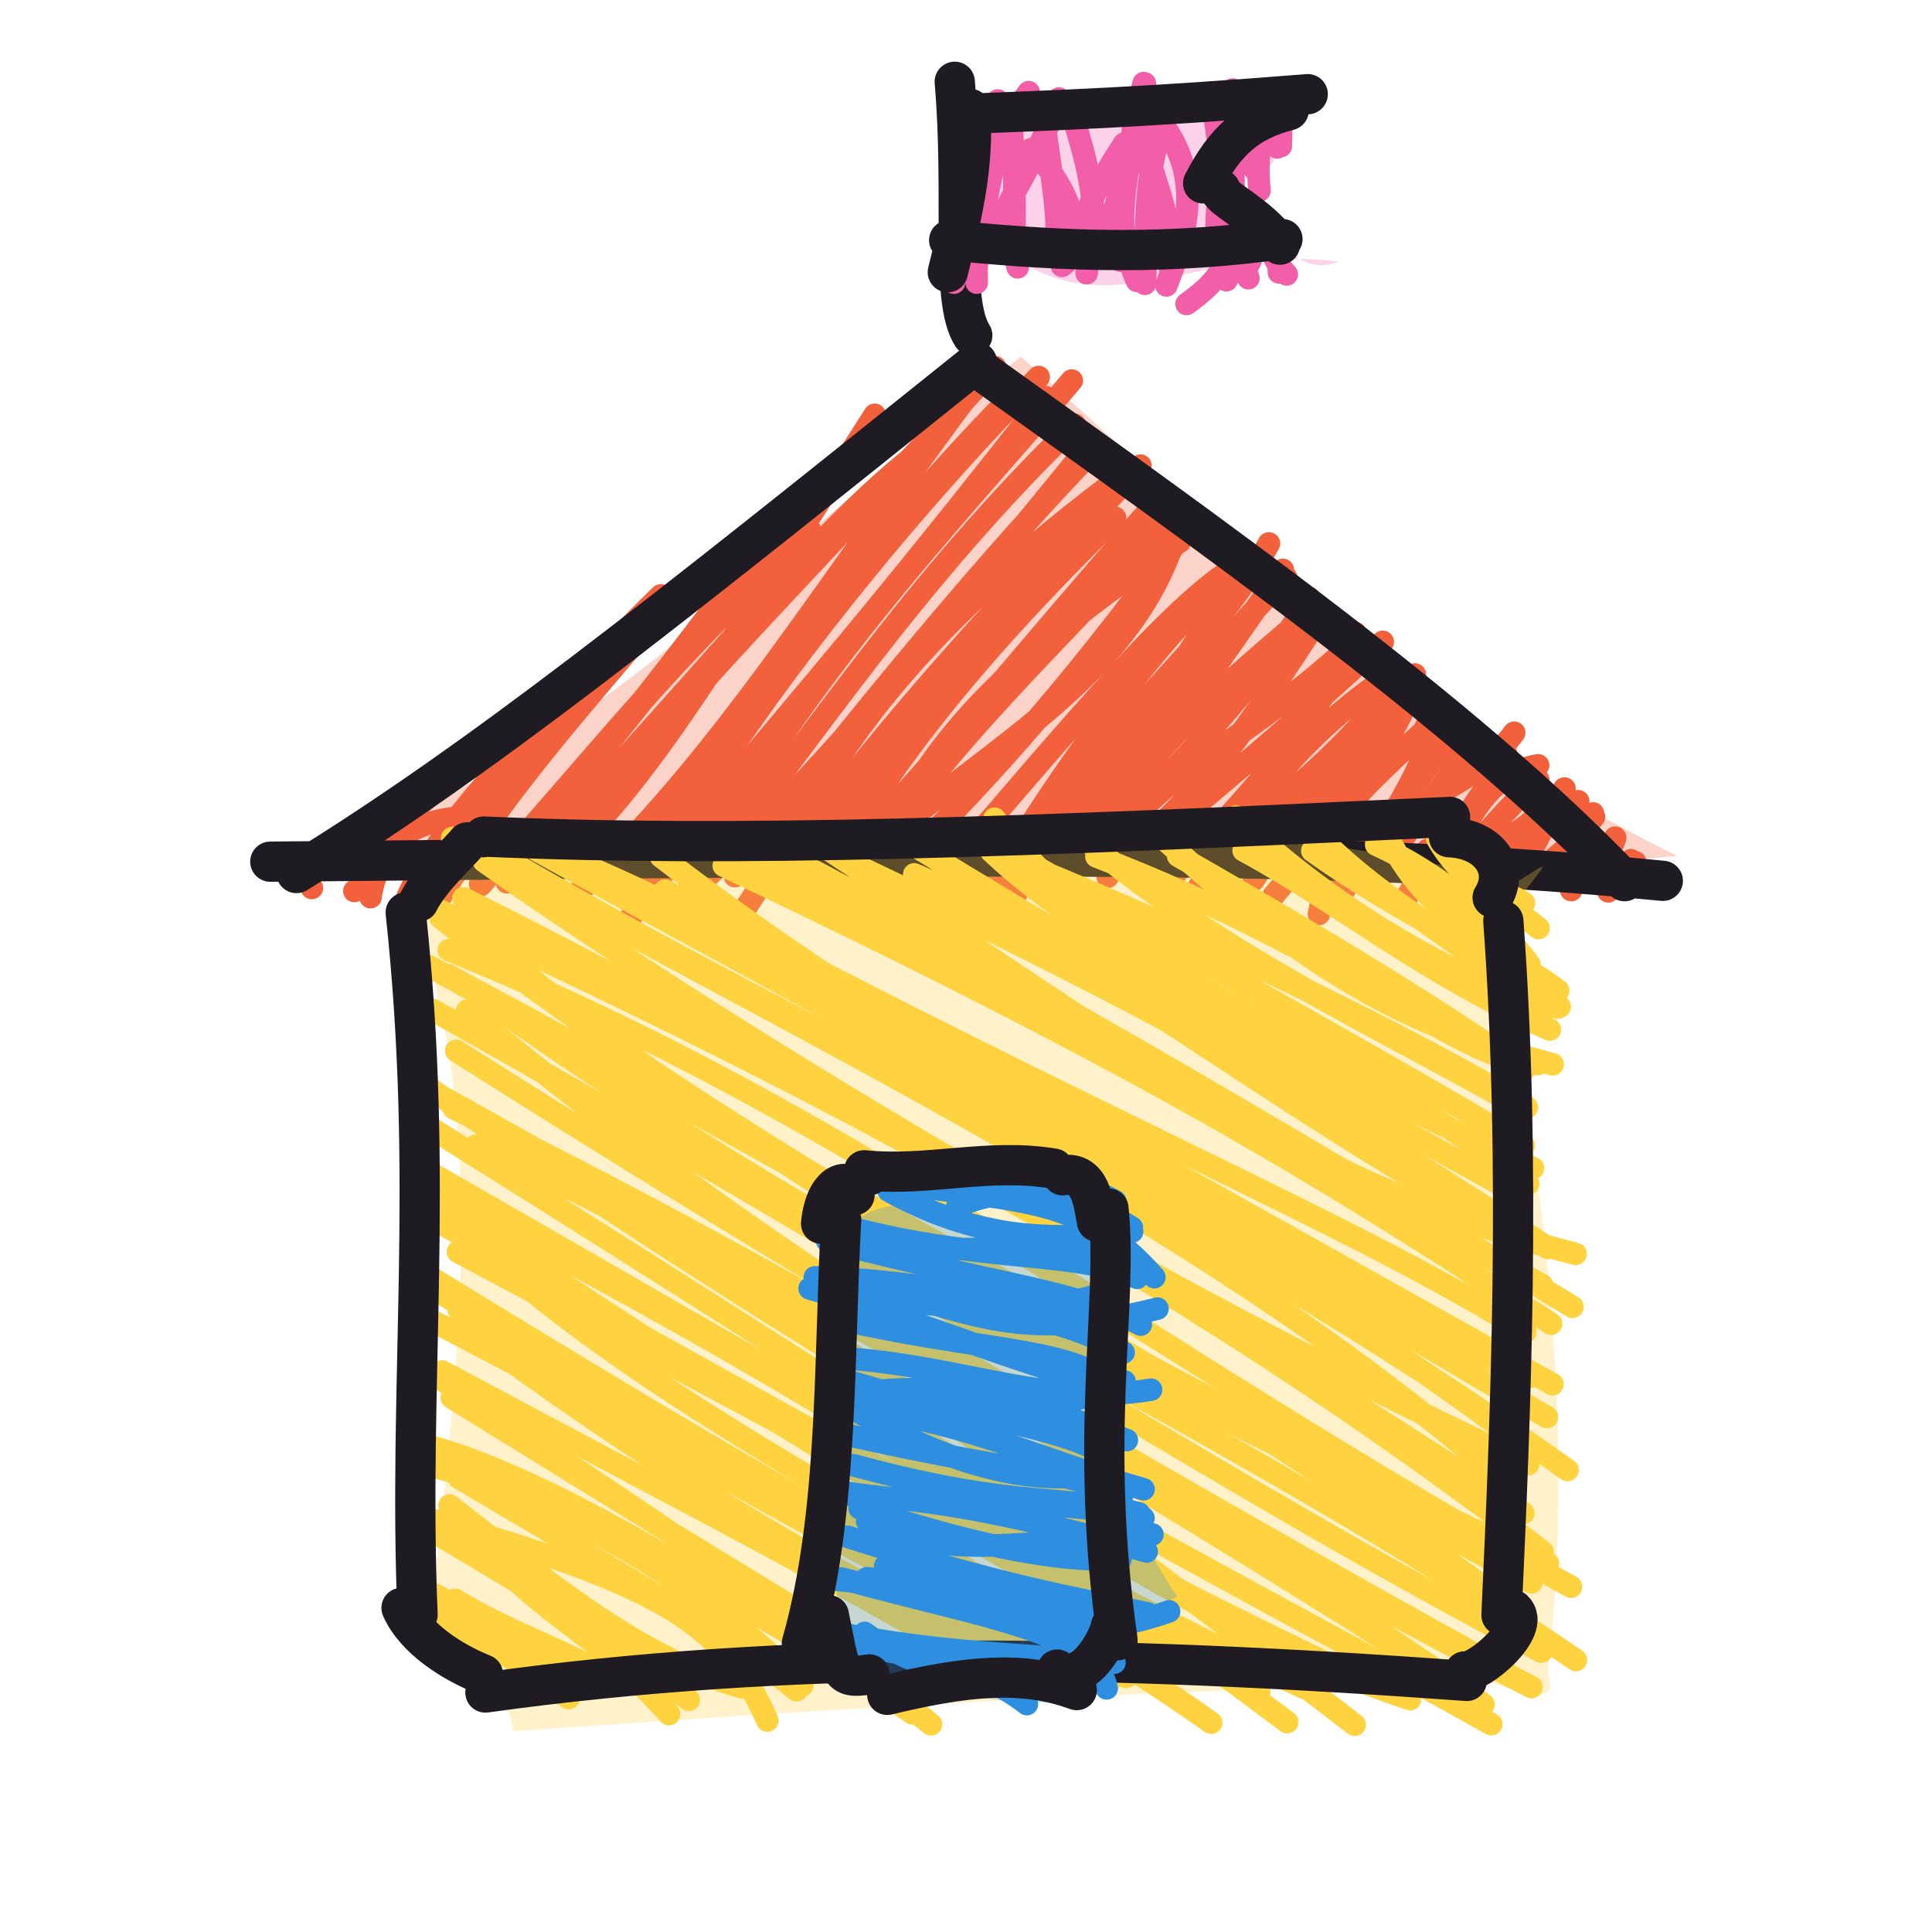
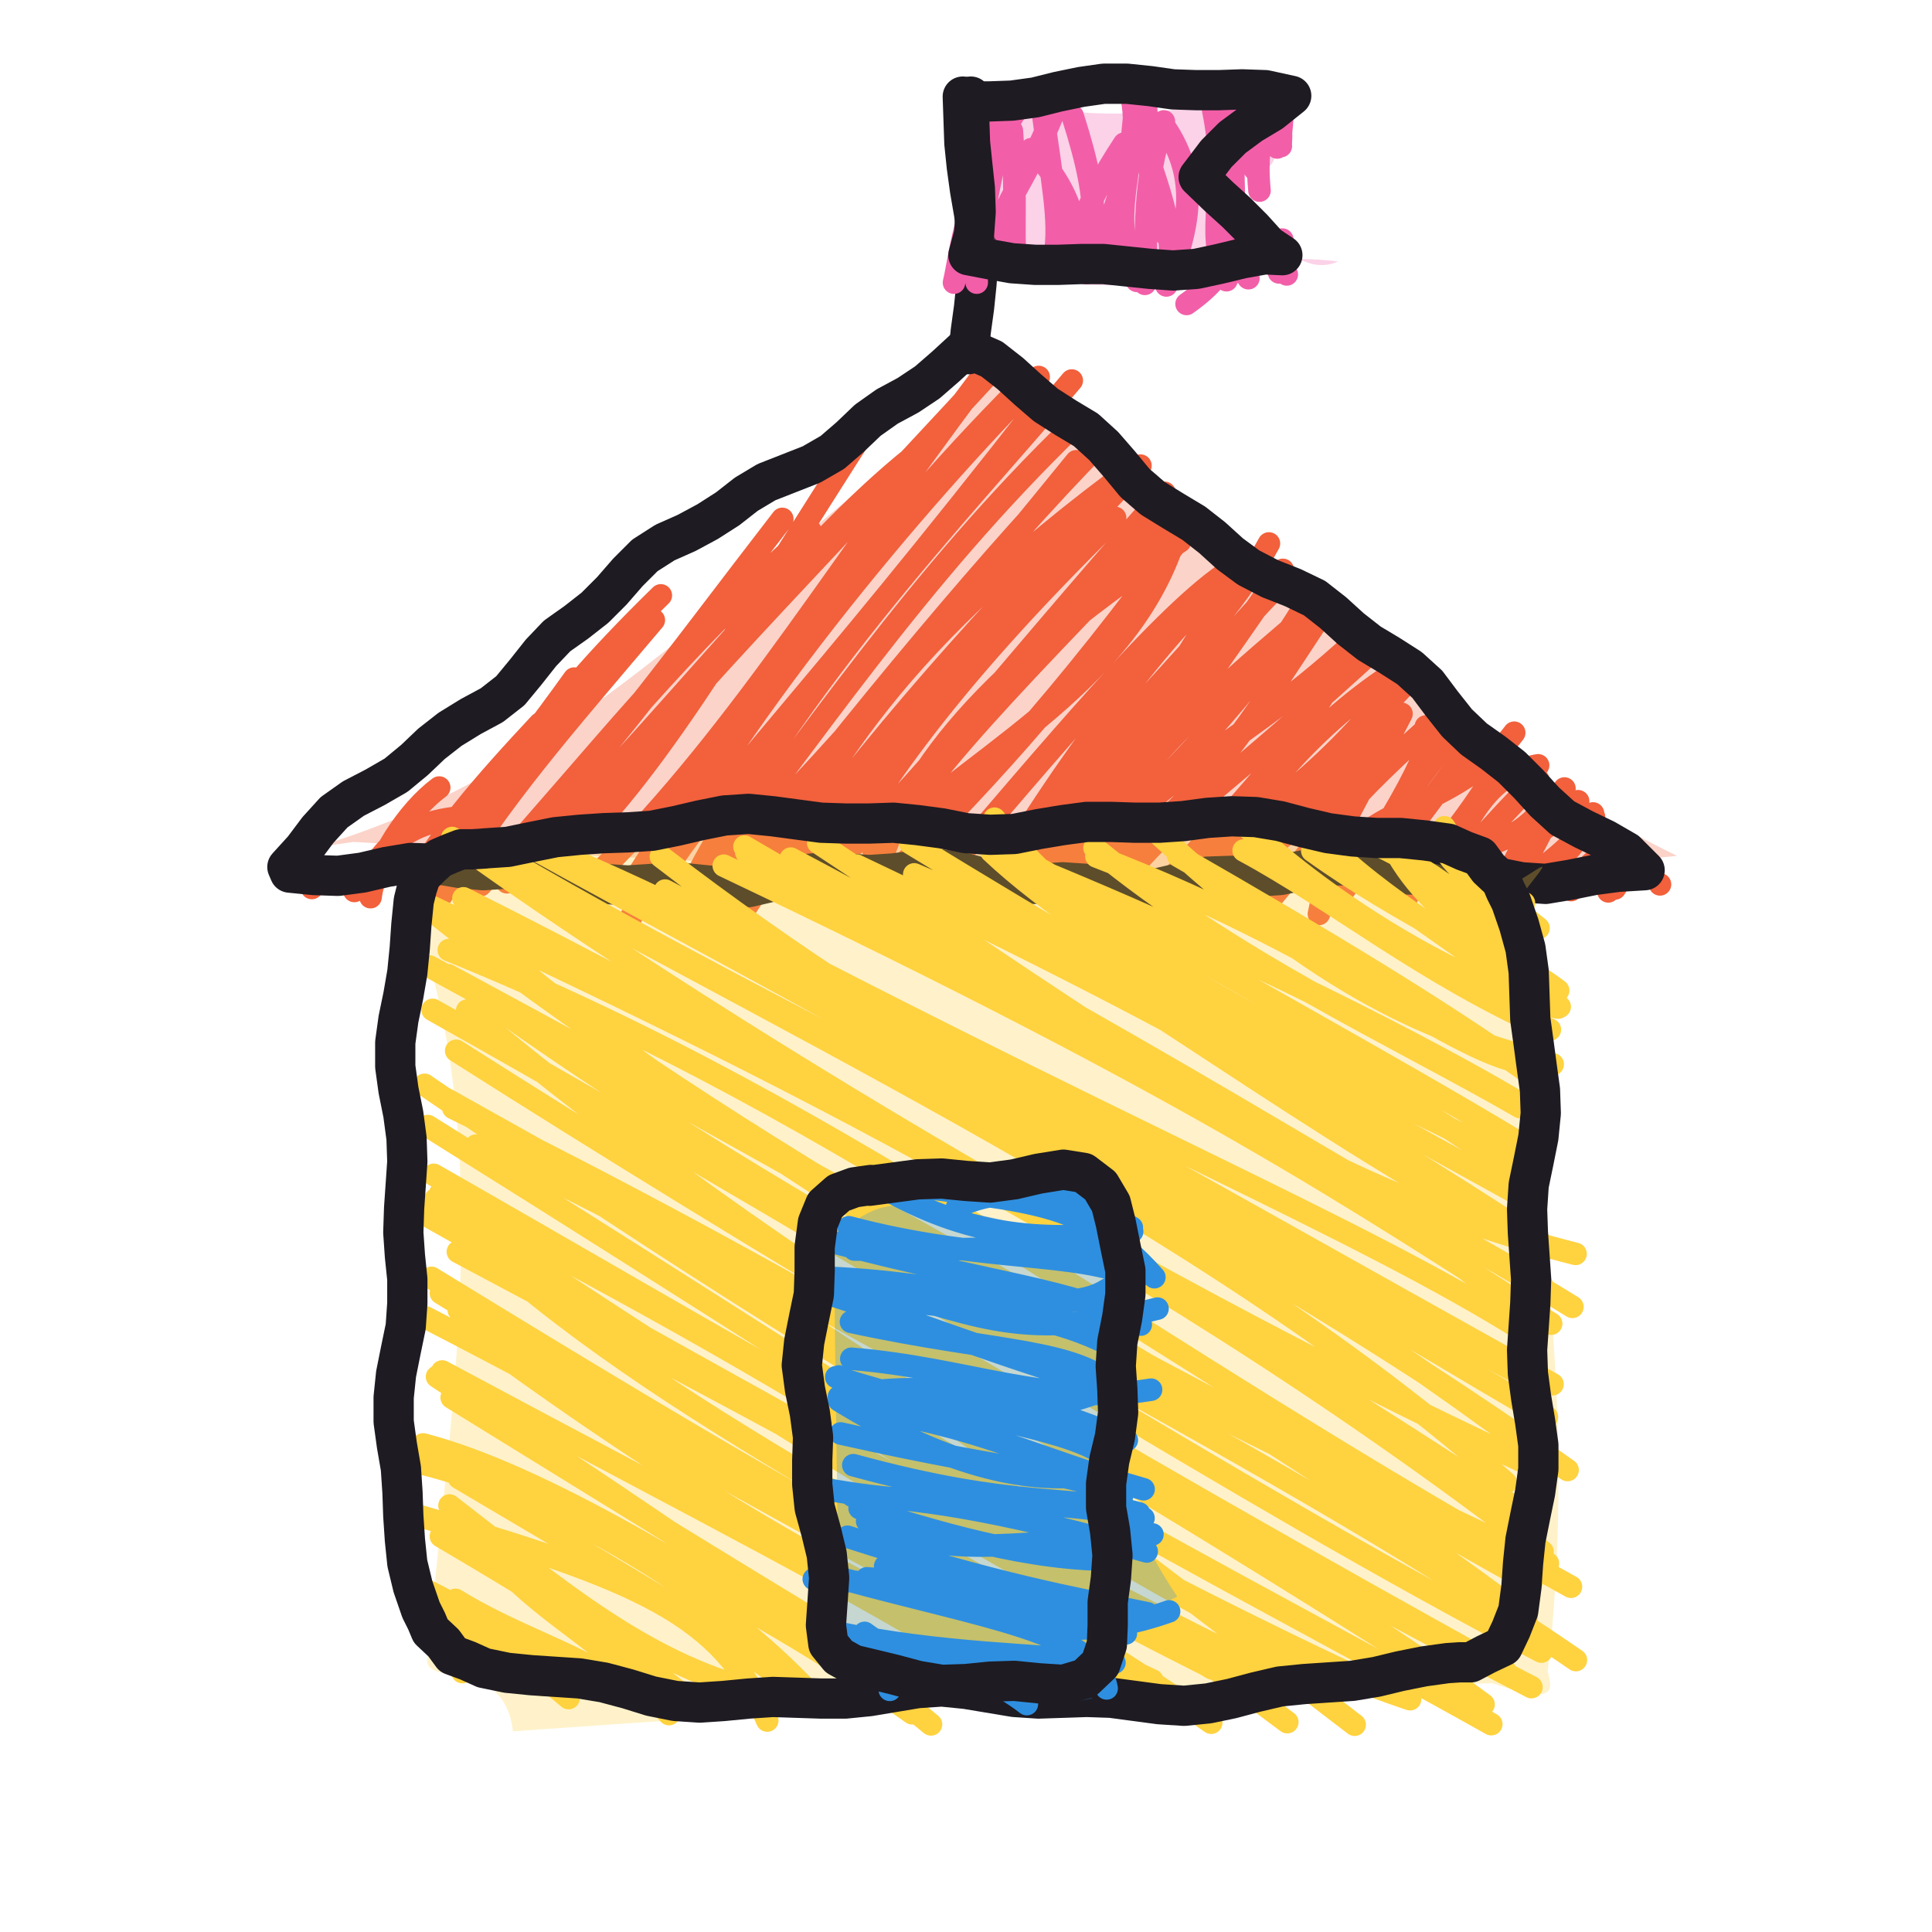
<svg xmlns="http://www.w3.org/2000/svg" viewBox="0 0 240 240" width="240" height="240">
  <g transform="translate(3 2)">
    <path d="M36.07 103.27 C66.38 94.33, 84.25 73.99, 123.82 42.3 C148.23 63.71, 167.06 85.34, 205.32 104.32 C154.59 109.37, 93.67 105.63, 40.9 102.59" fill="#F2603C" opacity="0.28" />
    <path d="M35.74 108.31 C35.74 108.31, 35.74 108.31, 35.74 108.31 M35.74 108.31 C35.74 108.31, 35.74 108.31, 35.74 108.31 M41.02 108.68 C43.37 107.23, 44.11 100.71, 53.52 99.6 M43.03 109.45 C43.6 104.93, 47.66 98.71, 51.56 95.83 M48.72 105.66 C53.47 101.39, 59.55 94.55, 68.33 82.3 M47.38 109.99 C50.3 102.89, 57.56 94.86, 64.07 87.88 M53.17 104.71 C60.07 95.33, 61.83 88.82, 79.09 71.96 M51.82 109.28 C59.29 97, 66.64 88.71, 78.22 75.03 M56.7 107.97 C72.35 90.53, 80.59 79.37, 97.71 64 M56.64 107.8 C69.53 95.6, 80.69 79.9, 94.18 62.46 M65.09 106.28 C77.51 95.62, 86.98 78.61, 105.66 49.53 M59.97 107.6 C80.04 87.74, 96 66.19, 110.57 54.61 M67.71 103.29 C77.45 88.69, 91.44 75.27, 120.62 43.61 M67.85 109.82 C86.92 92.09, 98.65 71.79, 118.62 45.27 M75.22 112.28 C87.23 87.99, 111.22 59.72, 126.03 44.83 M74.93 108.71 C89.11 86.45, 105 65.11, 123.48 46.44 M80.58 112.7 C93.93 84.39, 116.73 61.29, 130.14 45.27 M78.63 107.74 C85.96 95.9, 96.59 86.2, 126.84 47.32 M80.84 110.37 C94.31 99.17, 106.69 84.77, 130.7 55.3 M82.24 109.69 C98.29 89.22, 110.65 69.99, 130.51 50.76 M89.28 111.31 C98.96 97.04, 103.14 82.13, 135.48 57.83 M88.31 106.84 C103.37 87.22, 120.98 65.99, 133.36 53.41 M95.82 107.77 C104.35 94.42, 112.89 83.19, 138.67 55.84 M93.01 107.39 C105.16 90.53, 119.55 74.09, 137 56.79 M98.34 109.7 C104.39 97.85, 113.52 83.88, 135.52 62.33 M98.85 106.46 C108.46 99.31, 118.39 85.59, 141.67 59.22 M105.25 108.92 C108.78 95.19, 117.1 83.16, 143.59 65.26 M103.22 109.78 C109.62 96.09, 119.05 86.95, 143.89 61.09 M105.5 103.6 C120.62 90.12, 139.45 81.23, 143.8 61.65 M107.22 107.4 C118.04 96.13, 127.74 86.66, 145.25 62.53 M119.1 110.52 C127.3 94.9, 146.11 70.53, 149.63 70.59 M113.9 106.98 C126.94 91.88, 141.67 73.96, 149.97 68.74 M122.92 109.99 C129.02 90.95, 145.83 81.62, 154.63 65.51 M121.65 109.59 C131.98 96.32, 140.5 87.9, 151.31 67.44 M126.22 108.82 C136.31 94.42, 147.08 79.12, 156.77 69.76 M123.46 107.32 C136.75 98.05, 145.72 83.99, 156.36 68.79 M134.84 104.49 C133.37 98.47, 140.71 89.92, 160.39 73.56 M129.06 107.06 C141.75 95.15, 153.73 82.88, 159.62 72.27 M134.6 106.93 C135.87 96.05, 148.8 92.98, 165.3 77.71 M134.42 106.25 C147.36 95.98, 151.88 88.39, 161.4 73.96 M138.64 104.7 C145.46 97.28, 148.26 96.51, 168.77 77.73 M140.76 108.92 C152.67 96.39, 161.38 86.76, 165.4 76.66 M148.4 109.79 C149.99 98.23, 156.77 100.08, 170.64 82.63 M144.75 110.15 C151.97 97.88, 159.28 88.8, 169.91 81.73 M153.05 104.56 C161.38 98.21, 165.42 94.23, 168.24 86.39 M152.79 107.26 C156.78 100.72, 159.84 95.15, 172.76 81.79 M160.84 111.54 C163.27 99.75, 162.68 103.06, 171.1 86.67 M155.22 109.26 C161.35 101.94, 163.36 97.88, 176.91 86.18 M163.24 109.64 C169.58 100.68, 176.39 88.94, 174.13 88.24 M162.92 107.71 C167.67 103.25, 168.87 100.32, 178.42 87.86 M162.55 106.62 C165.87 97.93, 177.8 98.77, 185.1 89.02 M168.14 108.01 C169.43 103.45, 175.58 97.07, 180.06 89.91 M174.33 103.57 C179 106.01, 178.77 94.65, 188.07 93.07 M171.55 109.88 C174.24 104.62, 178.18 101.95, 184.11 91.67 M173.76 106.36 C183.39 102.1, 184.61 102.55, 187.72 99.57 M175.82 107.66 C180 103.52, 185.22 97.15, 188.09 94.88 M184.23 110.81 C184.21 101.4, 188.61 102.29, 193.04 97.53 M183.11 109.83 C187.26 104.8, 188.45 100.8, 191.34 95.95 M187.99 105.43 C190.61 105.42, 192.09 104, 194.89 99.05 M188.22 106.71 C188.58 105.16, 190.85 104.92, 195.01 99.47 M191.39 107.31 C193.31 106.11, 196.54 105.74, 197.64 102.06 M192.18 108.57 C192.69 106.72, 194.79 105.31, 197.1 102.9 M196.79 108.73 C197.7 106.6, 198.47 105.56, 199.6 104.86 M197.61 108.37 C198.45 106.94, 199.12 106.31, 200.14 105.11 M203.21 107.86 C203.21 107.86, 203.21 107.86, 203.21 107.86 M203.21 107.86 C203.21 107.86, 203.21 107.86, 203.21 107.86" fill="none" stroke="#F2603C" stroke-width="2.8" stroke-linecap="round" stroke-linejoin="round" />
  </g>
-   <path d="M36.83 108.45 C59.57 94.45, 81.55 76.92, 121.37 44.99 M120.97 45.37 C150.65 66.61, 182.14 88.86, 201.8 109.46 M206.56 109.42 C168.2 105.69, 133.2 106.09, 33.58 107.04" fill="none" stroke="#1E1B22" stroke-width="5" stroke-linecap="round" stroke-linejoin="round" />
+   <path d="M35.7 107.7L37.7 105.5L39.5 103.1L41.5 100.9L43.9 99.2L46.6 97.8L49.2 96.3L51.5 94.4L53.6 92.4L55.9 90.6L58.5 89.0L61.1 87.6L63.4 85.8L65.3 83.5L67.2 81.1L69.2 79.0L71.6 77.3L73.9 75.5L76.0 73.4L78.0 71.1L80.1 69.0L82.6 67.4L85.3 66.2L87.9 64.8L90.4 63.2L92.7 61.4L95.2 59.9L98.0 58.8L100.8 57.7L103.4 56.2L105.6 54.3L107.8 52.2L110.2 50.5L112.8 49.1L115.2 47.5L117.5 45.5L120.0 43.2L123.2 44.6L125.5 46.4L127.7 48.4L129.9 50.3L132.4 51.9L134.9 53.4L137.1 55.4L139.1 57.7L141.0 60.0L143.2 61.9L145.8 63.5L148.3 65.0L150.6 66.8L152.8 68.8L155.1 70.5L157.8 71.9L160.6 73.0L163.3 74.3L165.6 76.1L167.8 78.1L170.1 79.9L172.6 81.4L175.1 83.0L177.3 85.0L179.1 87.4L181.0 89.8L183.1 91.8L185.5 93.5L187.8 95.3L189.9 97.4L191.9 99.6L194.1 101.6L196.7 103.0L199.4 104.3L202.0 105.8L204.3 108.1L201.0 108.3L198.0 108.7L195.0 109.3L192.0 109.8L189.0 109.6L186.0 109.0L183.0 108.5L180.0 108.5L177.0 108.7L174.0 108.6L171.0 108.0L168.0 107.5L165.0 107.5L162.0 108.1L159.0 108.7L156.0 108.9L153.0 108.8L150.0 108.9L147.0 109.6L144.0 110.3L141.0 110.6L138.0 110.3L135.0 109.8L132.0 109.6L129.0 109.8L126.0 109.8L123.0 109.3L120.0 108.5L117.0 108.0L114.0 108.1L111.0 108.5L108.0 108.7L105.0 108.5L102.0 108.4L99.0 108.7L96.0 109.5L93.0 110.2L90.0 110.2L87.0 109.9L84.0 109.6L81.0 109.8L78.0 110.0L75.0 109.8L72.0 109.0L69.0 108.2L66.0 107.8L63.0 107.9L60.0 108.1L57.0 107.8L54.0 107.3L51.0 107.2L48.0 107.7L45.0 108.4L42.0 108.8L39.0 108.7L36.0 108.4Z" fill="none" stroke="#1E1B22" stroke-width="5" stroke-linecap="round" stroke-linejoin="round" />
  <g transform="translate(3 2)">
    <path d="M56.91 102.74 C99.08 97.65, 154.3 98.94, 185.18 107.71 C190.17 104.68, 189.89 104.03, 183.14 112.91 C189.43 149.76, 192.58 176.57, 189.27 205.62 C189.89 208.15, 190.25 209.77, 182.37 207.1 C155.87 207.79, 133.24 207.94, 60.72 213.07 C59.56 203.17, 48.69 208.14, 50.22 203.45 C52.37 175.9, 59.34 140.22, 47.9 110.22 C51.36 104.85, 54.86 105.12, 64.25 101.74 C60 104, 60 104, 60 104" fill="#FFD23F" opacity="0.28" />
    <path d="M54.44 205.71 C54.44 205.71, 54.44 205.71, 54.44 205.71 M54.44 205.71 C54.44 205.71, 54.44 205.71, 54.44 205.71 M67.63 208.94 C62 204.04, 53.03 198.98, 48.73 198.47 M64.55 207.33 C61.34 204.43, 57.9 201.67, 52.7 200.55 M75.67 206.55 C67.64 209.35, 61.19 200.45, 47.76 194.53 M72.68 206.51 C68.43 203.44, 60.4 200.97, 53.59 196.74 M80.11 210.93 C69.45 198.99, 65.01 200.1, 54.06 186.68 M82.56 209.16 C76.34 204.18, 70.96 200.12, 51.77 188.84 M92.31 211.73 C86.7 198.66, 76.99 194.29, 47.62 185.9 M89.25 207.63 C75.99 203.75, 65.81 195.02, 52.84 185.02 M96.68 207.35 C84.79 195.04, 65.07 183.27, 47.78 179.41 M95.93 207.97 C88.98 202.02, 74.2 193.54, 54 181.58 M110.32 210.83 C89.6 196.11, 66.22 185.6, 54.25 180.64 M104.33 206.6 C84.61 193.82, 64.12 181.22, 49.56 177.43 M112.65 212.21 C98.74 200.64, 83.04 190.02, 51.29 169.02 M112.68 207.97 C92.63 196.14, 68.27 180.93, 53.11 171.61 M123.93 203.22 C101.24 195.79, 70.7 174.67, 57.03 164.57 M120.9 206.19 C102.45 194.8, 85.72 186.49, 51.93 168.37 M134.82 206.9 C106.62 191.1, 76.77 174.1, 51.77 158.63 M128.58 207.42 C107.27 192.44, 84.39 177.6, 53.99 160.73 M136.92 206.31 C112.8 197.61, 93.6 184.21, 49.86 161.65 M140.14 206.74 C112.22 193.87, 88.14 179.77, 50.6 156.74 M147.46 212 C119.25 192.01, 82.2 175.94, 56.89 153.06 M147.57 205.25 C109.25 182.38, 80.41 167.7, 53.88 153.5 M156.91 211.93 C128.48 190.65, 102.66 172.6, 51.65 146.32 M153.43 208.08 C132.78 197.89, 108.79 185.73, 51.1 146.98 M158.97 207.65 C137.18 197.73, 105.31 179.98, 48.04 147.88 M163.64 205.46 C123.73 186.61, 83.75 162.72, 50.88 143.94 M165.28 212.25 C126.87 182.81, 91.2 154.94, 56.13 140.31 M172.16 209.08 C144.8 199.9, 121.52 182.45, 50.14 137.88 M182.25 212.18 C148.57 193.24, 115.11 177.66, 49.74 132.76 M177.23 206.89 C136.74 181.12, 93.75 155.51, 53.31 135.64 M181.29 209.73 C155.02 190.26, 120.86 172.93, 52.38 134.51 M184 205.57 C134.71 178.35, 90.69 152.06, 53.67 128.53 M187.24 207.58 C137.15 181.57, 94.41 156.4, 55.03 123.54 M188.47 203.17 C148.51 182.26, 113.39 158.62, 50.74 123.45 M192.76 204.22 C150.57 175.24, 103.06 155.24, 55.81 121.1 M186.62 199.05 C149.48 171.15, 110.74 150.63, 52.66 119.14 M189.29 192.22 C132.16 170.44, 75.35 131.47, 54.66 112.41 M187.24 194.57 C138.48 167.21, 93.9 141.84, 50.37 118.07 M192.15 195.11 C139 165.81, 104.15 136.81, 52.75 116.02 M187.87 191.68 C131.12 165.38, 80.68 135.11, 51.75 112.01 M188.62 190.76 C135.88 150.12, 82.47 125.82, 50.67 110.66 M186.24 185.95 C133.93 151.34, 81.41 123.01, 54.57 109.59 M184.05 182.19 C149.33 151.52, 104.65 130.35, 53.17 102.1 M186.84 179.88 C133.01 154.85, 81.02 121.93, 57.12 104.99 M191.73 180.61 C142.54 145.75, 97.75 127.01, 60.25 104.96 M187.08 178 C141.92 144.39, 91.19 118.94, 62.42 102.93 M189.16 174.03 C146.52 149.11, 115.45 128.64, 70.24 107.13 M189.86 169.95 C142.17 143.45, 96.89 117.12, 68.06 104.81 M186.48 163.46 C165.64 150.35, 135.78 138.36, 79.62 108.63 M186.72 169.18 C146.92 147.28, 111.49 129.38, 79.1 104.41 M192.33 160.34 C167.89 145.19, 143.89 134.97, 89.48 103.17 M189.69 162.43 C165.28 146.9, 146.44 133.83, 86.91 105.54 M184.49 159.99 C170.61 148.55, 144.68 129.3, 89.71 103.89 M188.55 157.64 C162.61 143.21, 141.32 129.1, 95.23 104.66 M192.72 153.76 C158.48 145.06, 138.38 128.83, 98.64 102.69 M189.33 153.03 C169.91 140.31, 149.45 127.38, 103.38 105.52 M183.07 150.45 C155.42 135.25, 128.32 113.89, 110.57 106.62 M185.99 146.56 C168.71 137.03, 145.18 124.19, 110.07 102.73 M186.83 145.04 C162.06 126.1, 136.05 119.75, 120.54 99.7 M187.43 143.12 C162.2 131.35, 133.6 116.47, 120.14 103.76 M186.67 135.56 C178.5 130.6, 156.54 118.66, 125.99 106.08 M186.28 140.3 C176.01 134.06, 163.51 127.06, 125.71 105.7 M188.05 130.17 C179.4 130.44, 164.75 116.52, 133.2 104.39 M185.86 135.54 C169.87 126.33, 150.42 117.64, 132.97 103.33 M189.88 130.21 C174.87 126.18, 161.78 121.21, 139.74 100.5 M186.34 130.87 C175.81 123.44, 162.06 115.05, 143.35 104.32 M190.54 123.17 C178.58 120.68, 160.92 109.64, 150.54 99.44 M189.53 125.9 C173.8 118.92, 162.89 109.78, 151.49 103.65 M188.26 123.78 C179.19 114.8, 169.5 110.84, 160.32 101.39 M190.75 123.06 C180.55 115.12, 172.13 112.34, 160.02 103.69 M190.56 121.04 C184.77 116.65, 174.59 112.53, 169.64 102.39 M187.01 117.84 C183.4 112.77, 175.4 106.25, 167.95 102.93 M186.31 110.18 C183.47 108.13, 182.29 110.69, 176.42 100.76 M188.12 113.29 C183.03 109.12, 178.69 107.74, 175.52 102.16" fill="none" stroke="#FFD23F" stroke-width="2.8" stroke-linecap="round" stroke-linejoin="round" />
  </g>
-   <path d="M60.09 103.92 C91.41 105.31, 126.58 104.02, 180.13 101.48 M180 104 C185.08 104.2, 187.6 108.06, 185.42 111.51 M186.75 114.39 C188.99 144.99, 187.65 176.18, 186.52 200.64 M188 200 C190.38 202.3, 183.58 207.93, 181.95 207.63 M182.21 208.81 C136.49 205.49, 98.31 204.96, 60.3 210.25 M60 208 C56.17 206.46, 51.58 203.57, 49.88 199.74 M51.87 200.58 C50.66 171.66, 54.02 146.93, 50.4 113.35 M52 112 C53.53 108.97, 57.1 105.86, 58.04 104.64 M60 104 C60 104, 60 104, 60 104" fill="none" stroke="#1E1B22" stroke-width="5" stroke-linecap="round" stroke-linejoin="round" />
+   <path d="M60.1 105.4L63.1 105.2L66.0 104.6L69.0 104.0L72.0 103.7L75.0 103.5L78.0 103.4L81.0 103.2L84.0 102.6L87.0 101.9L90.0 101.3L93.0 101.1L96.0 101.4L99.0 101.8L102.0 102.2L105.0 102.3L108.0 102.3L111.0 102.2L114.0 102.5L117.0 102.9L120.0 103.5L123.0 103.7L126.0 103.6L129.0 103.0L132.0 102.5L135.0 102.1L138.0 102.1L141.0 102.2L144.0 102.2L147.0 102.0L150.0 101.6L153.0 101.4L156.0 101.5L159.0 102.0L162.0 102.8L165.0 103.5L168.0 103.9L171.0 104.1L174.0 104.1L177.0 104.4L179.9 104.8L181.9 105.7L183.8 106.4L184.9 107.9L186.5 109.4L187.0 110.6L187.7 112.0L188.7 114.9L189.5 117.8L189.9 120.7L190.0 123.7L190.1 126.6L190.5 129.5L190.9 132.5L191.3 135.4L191.4 138.3L191.1 141.3L190.5 144.3L189.9 147.2L189.7 150.2L189.8 153.1L190.0 156.0L190.2 158.9L190.1 161.9L189.9 164.8L189.7 167.7L189.8 170.6L190.2 173.6L190.7 176.6L191.1 179.5L191.1 182.5L190.7 185.4L190.1 188.3L189.5 191.3L189.2 194.2L189.0 197.1L188.6 200.1L187.7 202.4L186.7 204.5L184.6 205.5L182.7 206.5L181.3 206.5L179.8 206.6L176.9 207.0L173.9 207.6L171.0 208.3L168.0 208.8L165.0 209.0L162.0 209.2L159.0 209.5L156.0 210.2L153.0 211.0L150.1 211.6L147.1 211.9L144.0 211.7L141.0 211.3L138.0 210.9L135.0 210.8L132.0 210.9L129.0 211.0L126.0 210.8L123.0 210.3L120.0 209.8L117.0 209.5L114.0 209.7L111.0 210.2L108.0 210.7L105.0 211.0L102.0 211.0L99.0 210.9L96.0 210.8L93.0 211.0L89.9 211.3L86.9 211.5L83.9 211.3L80.9 210.7L78.0 209.8L75.0 209.0L72.0 208.5L69.0 208.3L66.0 208.1L63.0 207.8L60.1 207.2L58.1 206.3L56.2 205.6L55.1 204.1L53.5 202.6L53.0 201.4L52.3 200.0L51.3 197.1L50.6 194.2L50.3 191.3L50.1 188.3L50.0 185.4L49.8 182.4L49.3 179.5L48.9 176.6L48.9 173.6L49.2 170.7L49.8 167.7L50.4 164.8L50.6 161.9L50.6 158.9L50.3 156.0L50.1 153.1L50.2 150.1L50.4 147.2L50.6 144.3L50.5 141.4L50.1 138.4L49.5 135.4L49.1 132.5L49.1 129.5L49.5 126.6L50.1 123.7L50.6 120.8L50.9 117.8L51.1 114.9L51.4 111.9L51.8 110.3L52.3 108.8L53.5 107.6L54.6 106.6L56.0 106.0L57.3 105.5L58.7 105.5L60.3 105.4Z" fill="none" stroke="#1E1B22" stroke-width="5" stroke-linecap="round" stroke-linejoin="round" />
  <g transform="translate(3 2)">
    <path d="M113.59 149.12 C119.41 147.08, 123.53 152.7, 136.88 149.8 C133.67 147.88, 140.22 148.89, 136.52 152.19 C130.63 166.45, 134.26 182.95, 143.24 196.34 C135.11 200, 131.82 210.49, 132.71 208.97 C128.17 210.26, 111.48 209.24, 112.1 205.34 C101.76 211.82, 103.99 204.67, 100.45 199.96 C101.61 196.87, 100.77 182.56, 100.62 150.76 C102.66 151.26, 105.07 146.04, 111.96 148.36 C108 146, 108 146, 108 146" fill="#2E8FE0" opacity="0.28" />
    <path d="M107.53 207.92 C107.53 207.92, 107.53 207.92, 107.53 207.92 M107.53 207.92 C107.53 207.92, 107.53 207.92, 107.53 207.92 M124.56 209.69 C121.18 207.07, 115.98 204.14, 100.24 201.92 M127.56 207.09 C122.03 207.91, 111.38 206, 104.4 200.84 M134.47 207.74 C133.23 200.78, 119.24 198.96, 101.52 194.08 M135.44 204.54 C125.32 203.48, 114.25 203.55, 100.56 200.73 M142.23 198.17 C123.81 204.73, 114.57 194.15, 98.09 194.16 M136.86 200.91 C128.7 198.57, 124.52 195.71, 104.68 194.06 M133.51 199.61 C126.52 198.59, 115.71 193.38, 106.96 192.56 M139.54 198.41 C130.11 196.44, 121.21 194.97, 102.27 188.9 M140.16 188.61 C120.36 190.04, 114.16 191.43, 104.72 186.97 M136.17 191.74 C125.01 192.04, 112.58 188.1, 103.78 185.35 M139.05 186.59 C125.7 183.46, 115.44 185.96, 99.21 182.92 M139.45 190.73 C123.89 186.27, 112.32 184.04, 102.88 183.82 M136.35 184 C130.08 180.55, 125.41 181.46, 101.42 176.07 M138.51 186 C129.73 183.6, 123.54 185.62, 103 180.01 M133.76 181.02 C123.24 183.02, 111.73 178.42, 101.23 171.97 M139.06 183 C125.84 179.24, 117.28 174.7, 104.44 173.2 M134.02 178.61 C128.69 175.11, 116.03 174.01, 100.88 169.07 M136.98 176.9 C124.31 171.57, 112.98 169.06, 101.21 171.52 M136.7 169.61 C122.44 176.06, 109.94 173.57, 101.22 168.99 M139.99 170.63 C127.19 172.74, 117.24 167.95, 102.75 166.79 M133.36 169.74 C126.7 168.5, 106.27 160.45, 97.57 158.06 M135.76 170.57 C130.62 165.46, 120.78 166.12, 102.71 162.2 M140.79 160.56 C122.71 165.11, 117.47 160.6, 103.61 157.48 M136.58 166.02 C125.66 159.57, 113.14 160.87, 99.9 158.39 M134.55 158.18 C128.59 162.09, 115.61 157.13, 98.22 156.67 M138.71 162.55 C130.12 158.13, 120.4 157.55, 99.74 152.12 M139.89 156.19 C129.57 151.7, 121.55 153.54, 103.13 153.22 M138.25 156.74 C130.65 153.28, 119.22 154.9, 102.44 150.45 M140.4 156.66 C130.92 145.93, 123.19 147.58, 103.84 144.32 M137.64 150.99 C126.91 152.25, 118.14 151.82, 107.38 145.92 M137.6 150.49 C135.03 148.85, 124.37 143.69, 115.89 147.95 M135.54 147.22 C131.26 144.84, 127.91 144.42, 118.17 146.09" fill="none" stroke="#2E8FE0" stroke-width="2.8" stroke-linecap="round" stroke-linejoin="round" />
  </g>
-   <path d="M107.35 145.38 C115.4 146.19, 122.78 143.81, 130.9 145.17 M132 146 C135.56 145.42, 135.83 149.53, 136.27 151.76 M137.7 150.13 C138.93 162.16, 135.18 178.26, 138.82 203.76 M138 202 C137.79 203.5, 134.6 209.68, 131.32 207.4 M133.76 209.95 C126.95 207.43, 119.84 208.23, 110.22 210.54 M108 208 C104.05 208.64, 104.42 207.68, 102.96 200.65 M99.61 204.15 C104.22 188.01, 103.55 168.46, 104.49 151.5 M102 152 C102.54 146.51, 105.83 146.05, 106.15 148.47 M108 146 C108 146, 108 146, 108 146" fill="none" stroke="#1E1B22" stroke-width="5" stroke-linecap="round" stroke-linejoin="round" />
-   <path d="M120.78 41.67 C117.98 37.3, 119.84 24.49, 118.6 10.16" fill="none" stroke="#1E1B22" stroke-width="5" stroke-linecap="round" stroke-linejoin="round" />
+   <path d="M108.0 147.3L111.0 146.9L114.0 146.5L117.0 146.4L120.0 146.7L123.0 146.9L126.0 146.5L129.0 145.8L132.1 145.3L134.6 145.7L136.7 147.3L138.0 149.5L138.6 151.9L139.2 154.9L139.8 157.8L139.8 160.8L139.4 163.7L138.8 166.7L138.6 169.7L138.8 172.6L138.9 175.5L138.5 178.5L137.8 181.4L137.4 184.3L137.4 187.3L137.9 190.2L138.2 193.2L138.0 196.1L137.6 199.0L137.6 201.9L137.5 204.3L136.7 206.7L134.8 208.5L132.1 209.3L129.0 209.1L126.0 208.8L123.0 208.9L120.0 209.2L117.0 209.3L114.0 208.8L111.0 208.0L108.1 207.3L106.0 206.8L104.2 205.8L102.9 204.2L102.6 201.9L102.8 199.0L103.0 196.0L102.7 193.1L102.0 190.2L101.2 187.3L100.9 184.4L100.9 181.4L101.0 178.5L100.6 175.5L100.0 172.6L99.6 169.6L99.9 166.7L100.5 163.7L101.1 160.8L101.2 157.9L101.2 154.9L101.6 151.9L102.5 149.7L104.2 148.2L106.1 147.5L108.2 147.2Z" fill="none" stroke="#1E1B22" stroke-width="5" stroke-linecap="round" stroke-linejoin="round" />
+   <path d="M120.3 44.0L120.6 41.1L121.0 38.2L121.3 35.3L121.5 32.4L121.4 29.5L121.0 26.5L120.5 23.6L120.1 20.7L119.8 17.8L119.7 14.9L119.6 12.0" fill="none" stroke="#1E1B22" stroke-width="5" stroke-linecap="round" stroke-linejoin="round" />
  <g transform="translate(3 2)">
    <path d="M122.13 10.85 C132.91 12.6, 143.29 13.2, 155.4 8.19 C154.9 18.58, 158.31 20.6, 146.51 18.25 C151.68 22.44, 157.02 33.26, 163.22 30.48 C145.2 28.24, 134.83 39.43, 121.13 28.72 C117.72 29.89, 115.65 17.2, 120.77 16.45" fill="#F25FA8" opacity="0.28" />
    <path d="M115.51 33.11 C116.33 29.81, 116.97 20.33, 124.78 9.45 M118.33 33.11 C118.05 25.29, 121.59 17.92, 120.95 10.48 M122.76 27.84 C119.12 25.36, 124.08 22.42, 128.55 10.24 M123.42 31.21 C122.59 28.42, 123.43 24.38, 122.7 14.26 M128.92 31.03 C132.3 28.71, 130.14 21.43, 125.1 16.53 M128.02 29.77 C128.77 25.44, 127.66 20.43, 126.55 11.99 M131.9 27.81 C130.92 27.76, 131.1 24.24, 136.65 15.84 M131.99 31.94 C132.44 26.6, 134.25 24.89, 130.24 12.39 M136.37 30.42 C131.21 28.92, 139.48 18.81, 137.59 10.18 M138.23 32.89 C135.08 25.61, 137.06 21.96, 137.86 12.89 M142.38 32.06 C143.04 21.39, 136.89 16.16, 139.07 8.32 M139.22 33.26 C139.54 26.72, 138.84 20.96, 141.58 13.08 M143.53 27.82 C139.71 28.59, 139.71 17.02, 139.22 8.36 M141.89 33.46 C144.8 26.12, 145.97 20.14, 141.73 13.84 M144.4 35.76 C152.5 30.02, 149.73 26.54, 150.15 9.12 M149.36 32.81 C146.51 26.21, 149.79 21.74, 147.7 11.64 M150.85 31.78 C153.57 31, 153.03 25.68, 150.45 23.98 M152.08 32.56 C151.22 29.87, 150.91 27.08, 151.23 24.01 M153.46 21.68 C152.99 16.89, 153.94 16.51, 152.86 12.38 M152.86 19.04 C152.23 18.19, 152.12 15.64, 151.62 12.94 M156.85 32.09 C155.02 30.13, 155.24 29.92, 155.25 28.47 M155.88 31.84 C155.78 30.08, 155.57 28.57, 156.29 27.76 M156.11 16.15 C156.04 15.64, 156.31 14.76, 155.92 12.93 M155.66 16.32 C156.39 14.32, 156.11 12.97, 156.46 11.53" fill="none" stroke="#F25FA8" stroke-width="2.8" stroke-linecap="round" stroke-linejoin="round" />
  </g>
-   <path d="M120.11 14.14 C130.93 13.71, 142.01 13.34, 162.45 11.7 M160.09 13.7 C155.06 15, 152.22 17.42, 149.46 22.78 M151.6 23.53 C151.33 24.52, 156.16 26.52, 159 30.39 M159.31 29.7 C145.43 31.61, 133.11 31.38, 117.91 29.84 M117.74 33.81 C119.3 27.46, 121.05 21.01, 120.53 13.54" fill="none" stroke="#1E1B22" stroke-width="5" stroke-linecap="round" stroke-linejoin="round" />
+   <path d="M120.0 12.6L122.9 12.6L125.7 12.5L128.6 12.1L131.4 11.4L134.3 10.8L137.1 10.4L140.0 10.4L142.9 10.7L145.7 11.1L148.6 11.2L151.4 11.2L154.3 11.1L157.2 11.2L160.4 11.9L157.9 13.9L155.4 15.4L153.1 17.1L151.1 19.1L148.9 22.0L151.5 24.5L153.6 26.4L155.6 28.4L157.5 30.5L159.3 31.7L157.1 31.6L154.3 32.1L151.4 32.8L148.6 33.4L145.7 33.6L142.9 33.4L140.0 33.1L137.1 32.8L134.3 32.8L131.4 32.9L128.6 32.9L125.7 32.7L122.9 32.2L120.3 31.7L121.0 29.1L121.2 26.3L121.1 23.4L120.8 20.6L120.5 17.7L120.4 14.9L120.6 12.0Z" fill="none" stroke="#1E1B22" stroke-width="5" stroke-linecap="round" stroke-linejoin="round" />
</svg>
